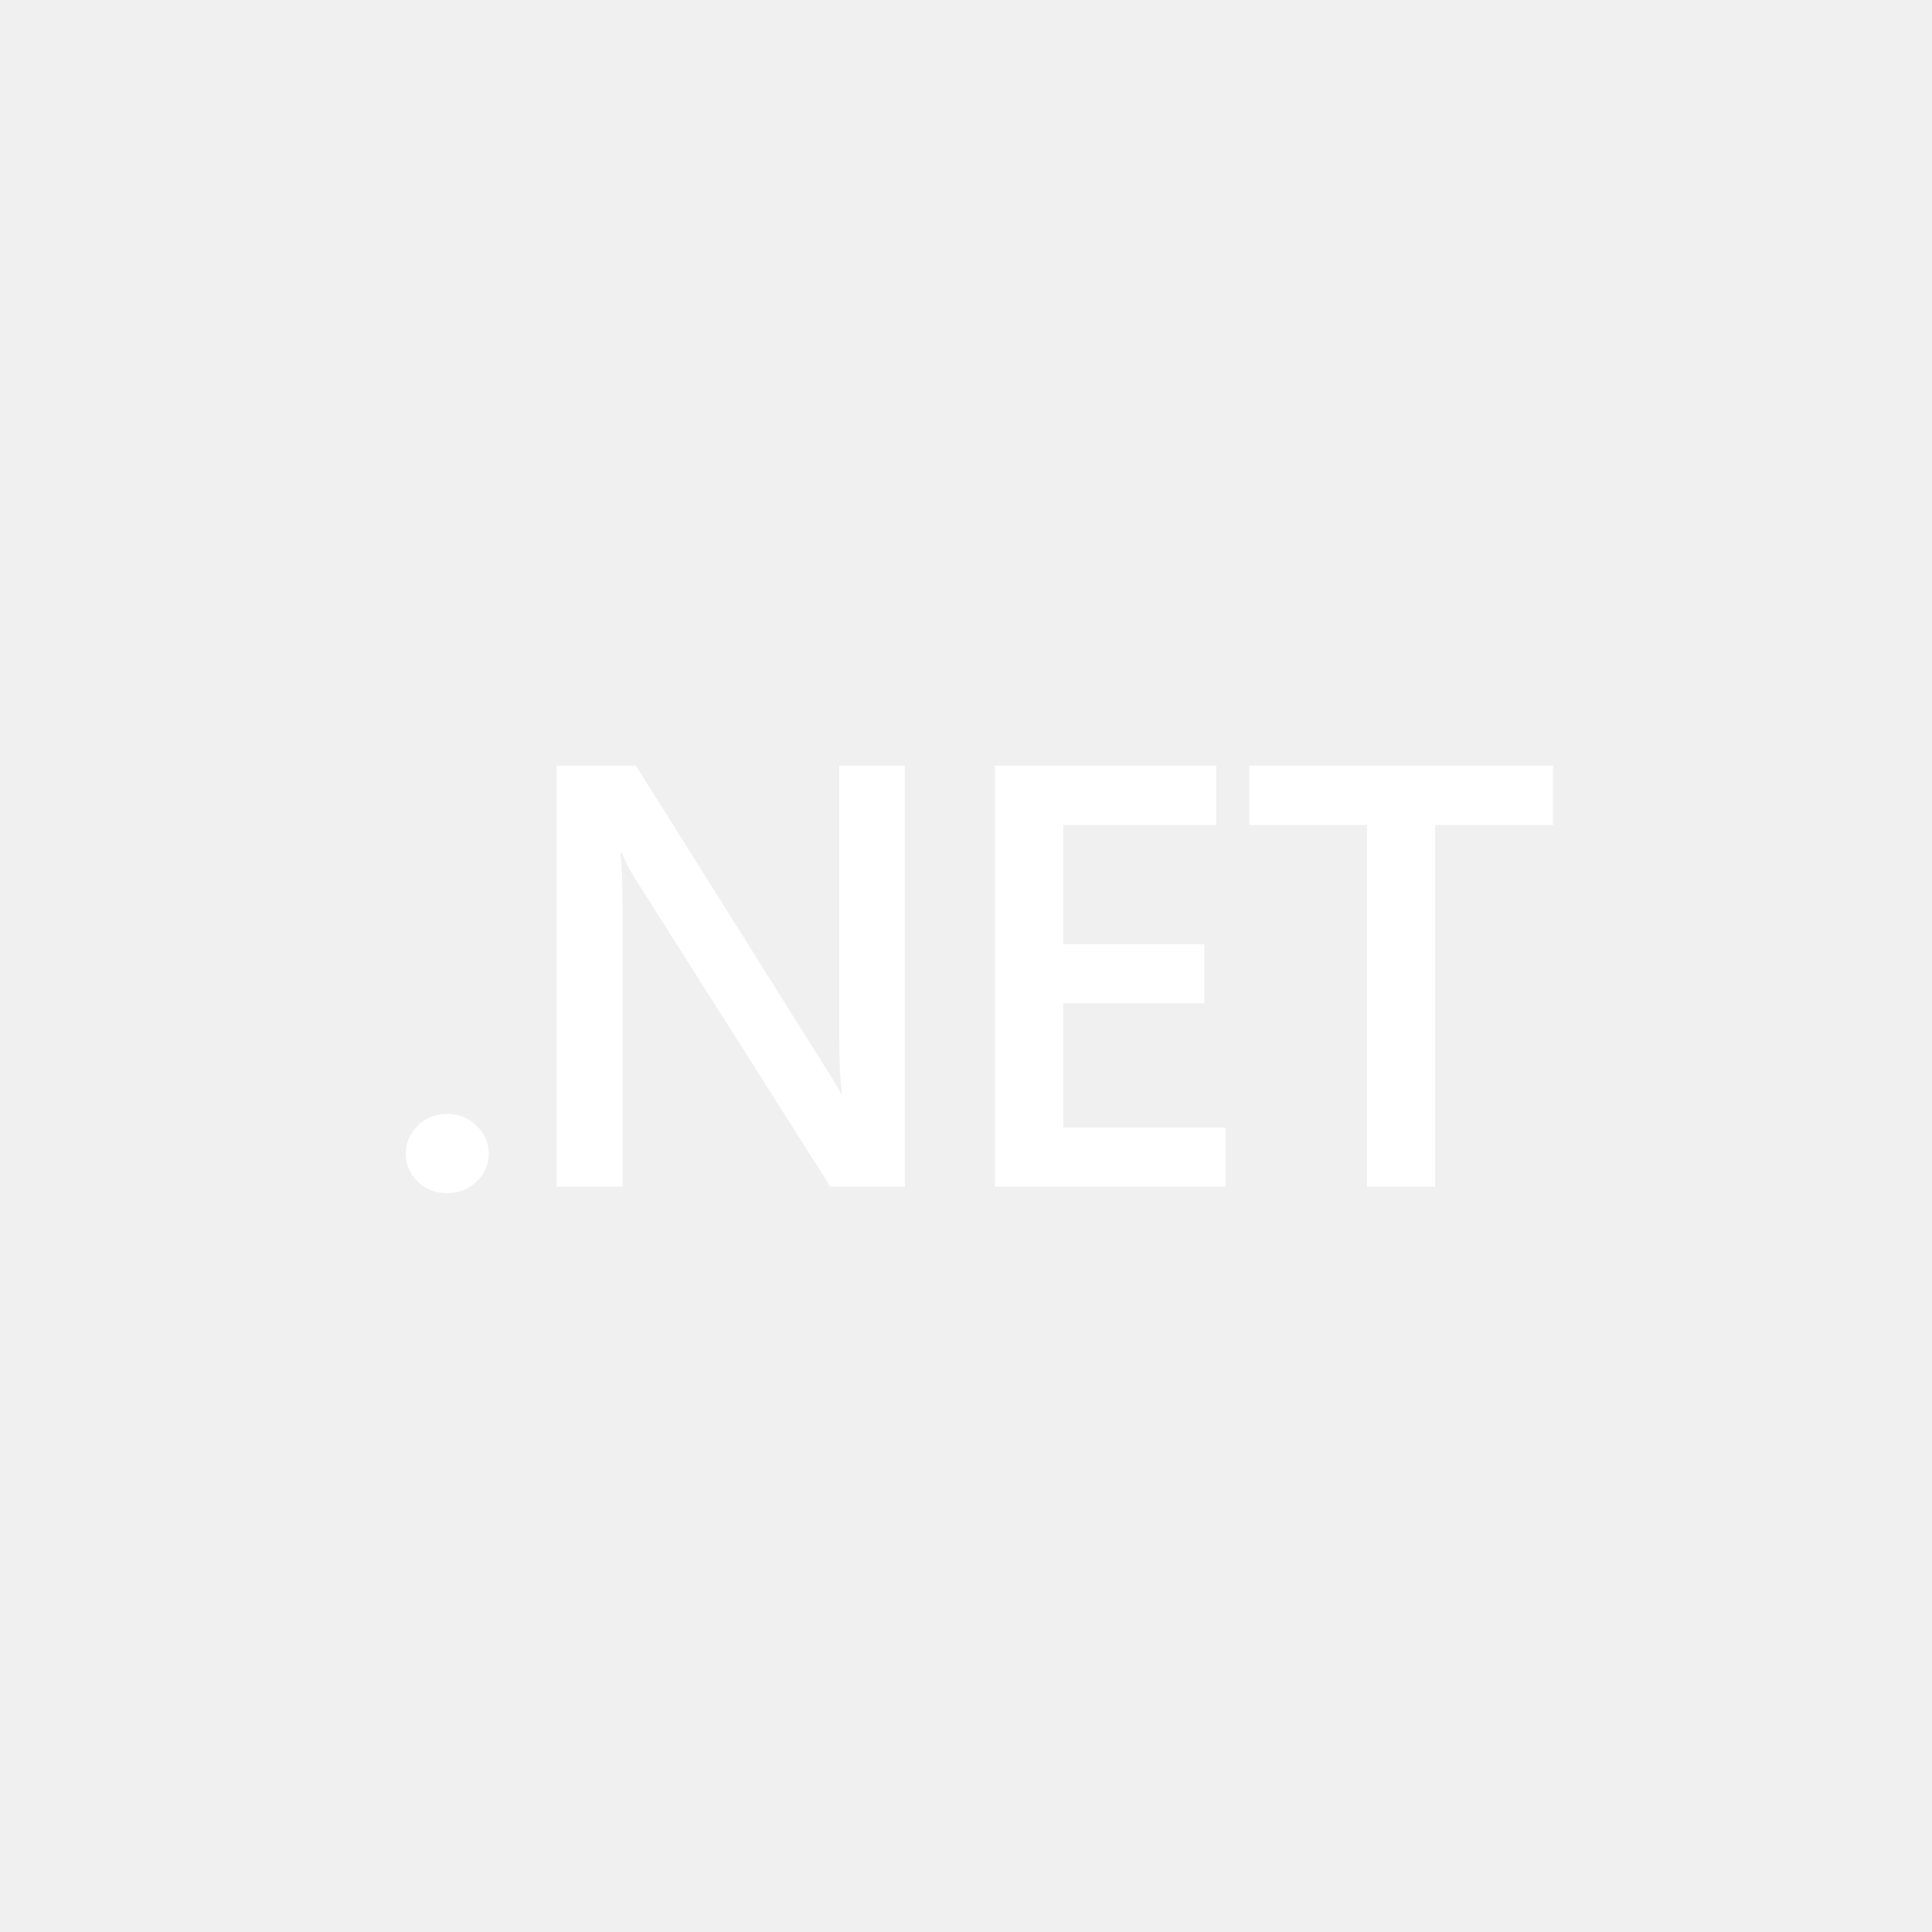
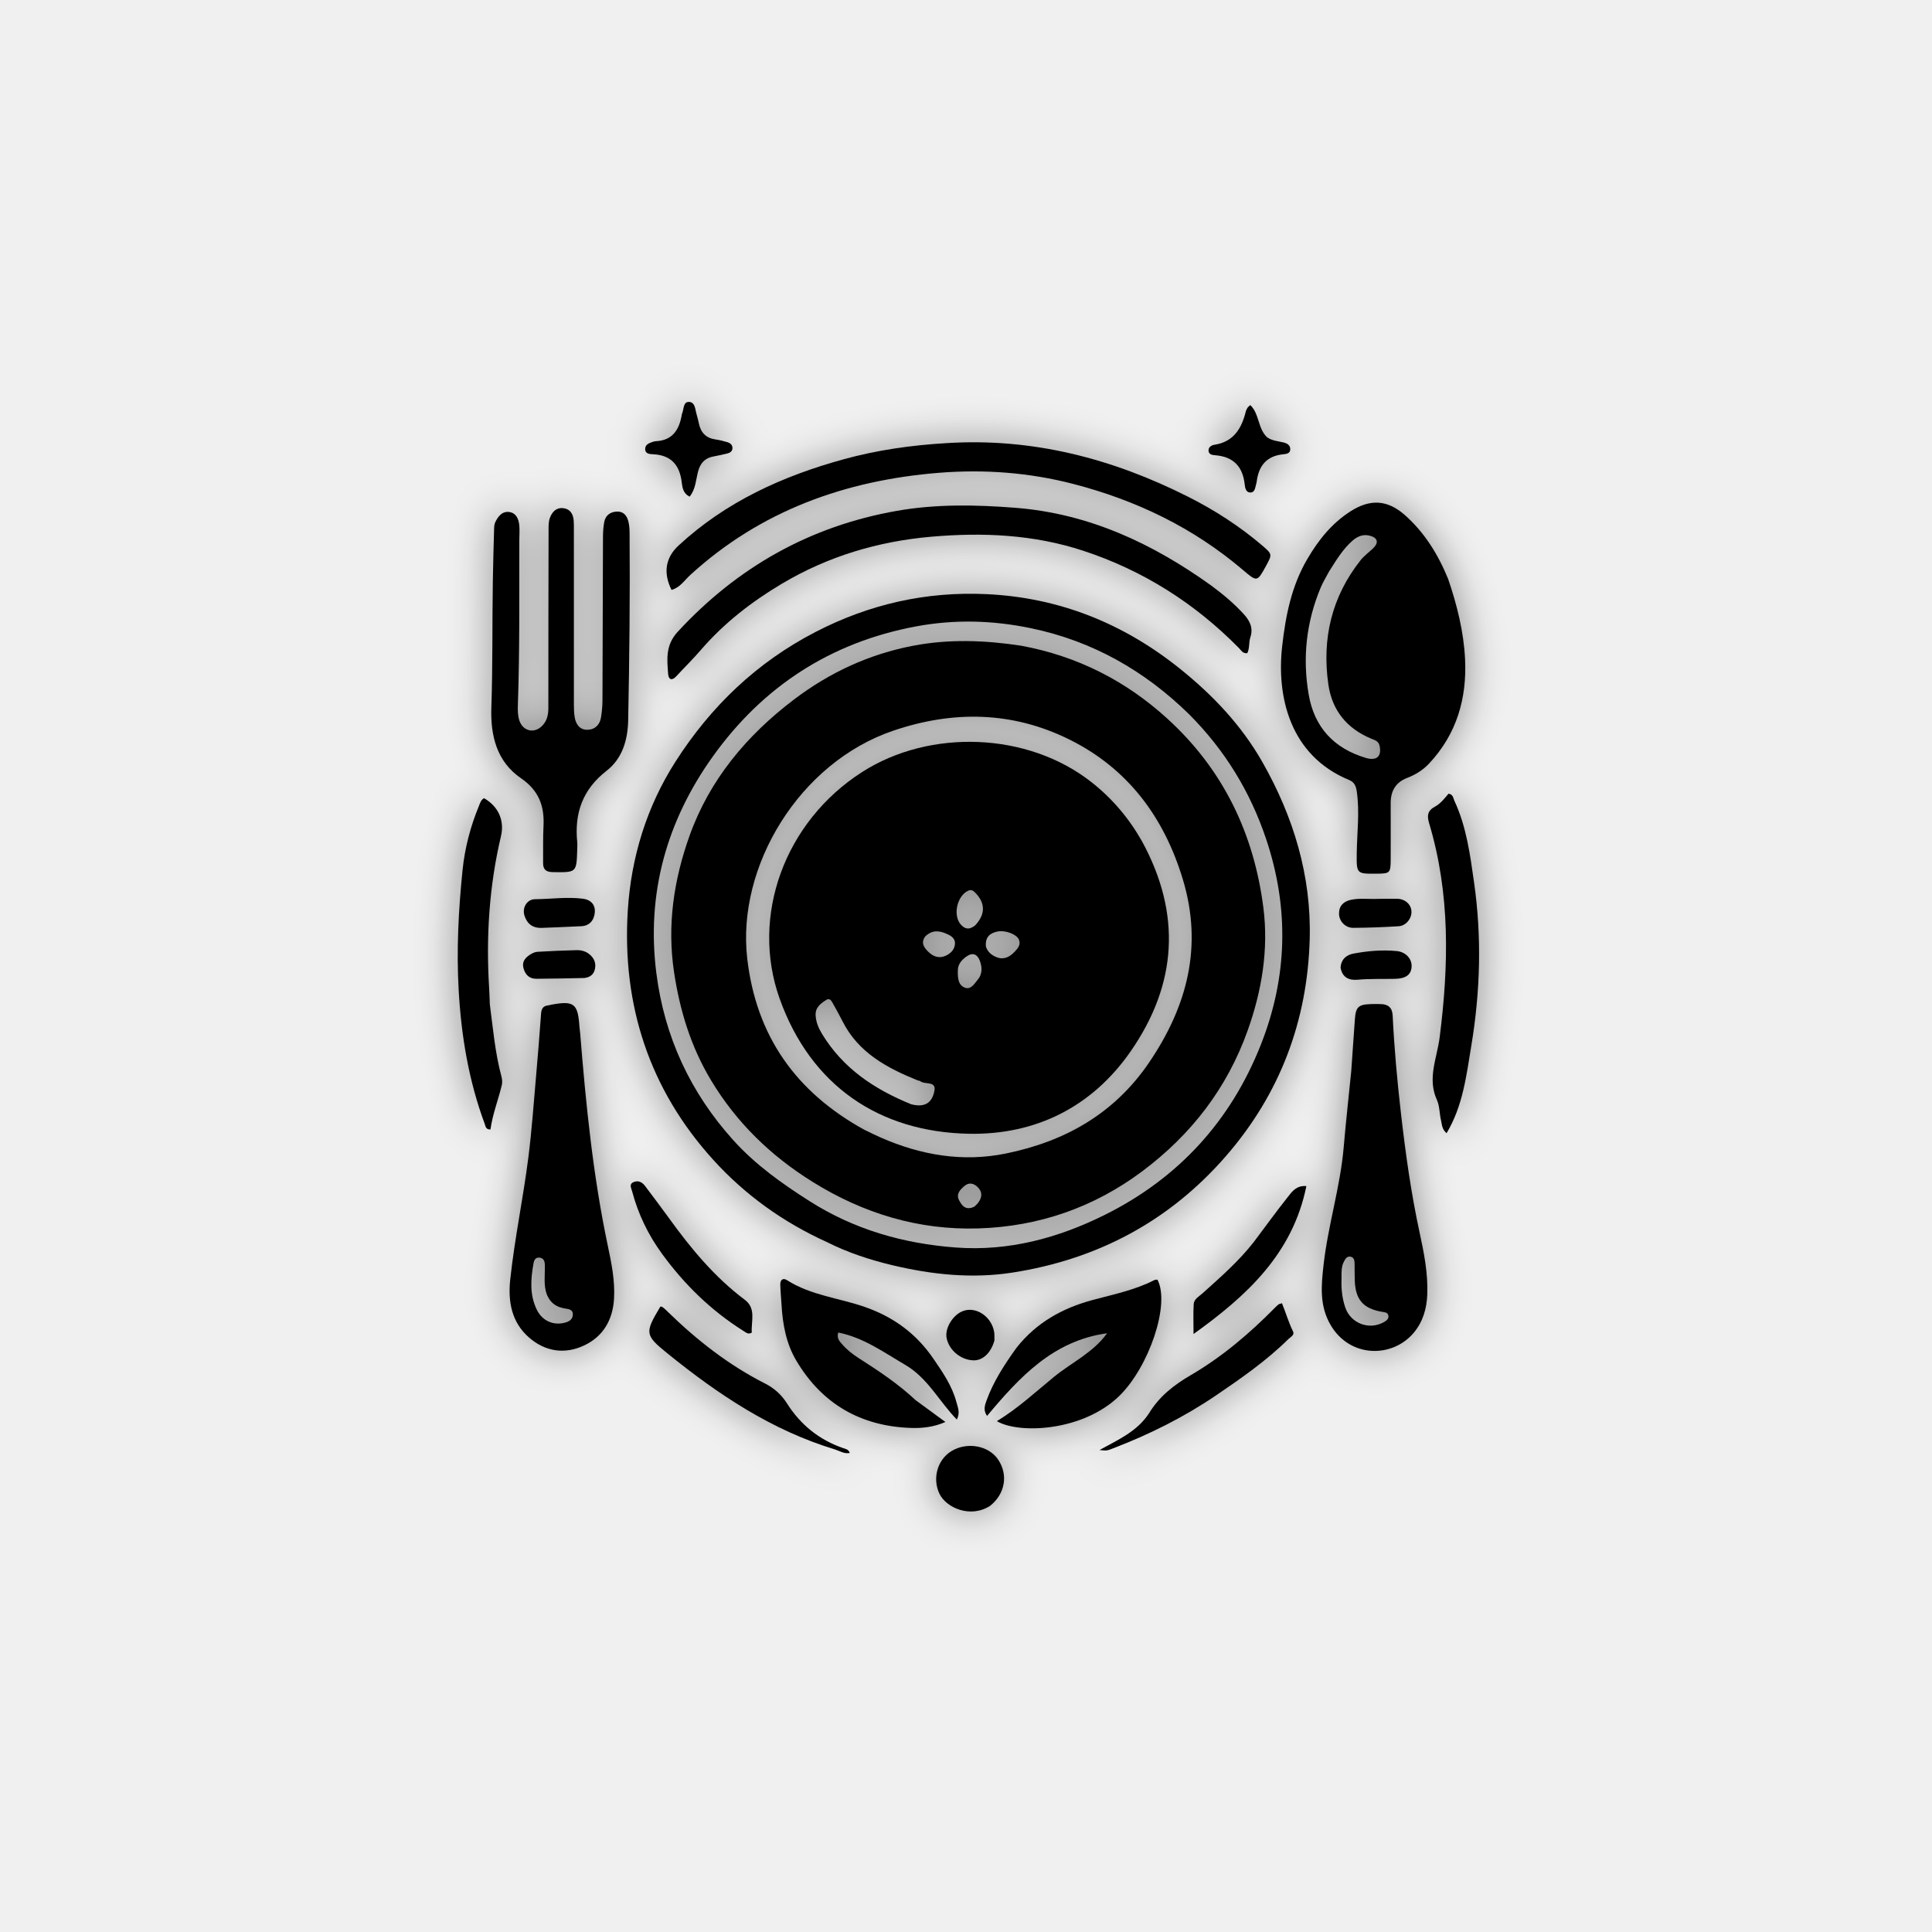
- <svg xmlns="http://www.w3.org/2000/svg" width="456" height="456" viewBox="0 0 456 456" version="1.1" xml:space="preserve" style="fill-rule:evenodd;clip-rule:evenodd;stroke-linejoin:round;stroke-miterlimit:2;">
-   <path d="m 105.5,281.609 c -2.703,0 -5.001,-0.9 -6.893,-2.702 -1.892,-1.848 -2.838,-4.042 -2.838,-6.582 0,-2.587 0.946,-4.804 2.838,-6.652 1.892,-1.848 4.19,-2.772 6.893,-2.772 2.748,0 5.068,0.924 6.96,2.772 1.937,1.848 2.906,4.064 2.906,6.652 0,2.54 -0.968,4.734 -2.906,6.582 -1.892,1.802 -4.212,2.702 -6.96,2.702 z" style="fill:#ffffff;fill-rule:nonzero;stroke-width:0.838" />
-   <path d="M 213.561,280.084 H 195.99 L 149.7,207.054 c -1.171,-1.848 -2.14,-3.765 -2.906,-5.751 h -0.406 c 0.361,2.125 0.541,6.675 0.541,13.65 v 65.132 h -15.543 v -99.36 h 18.719 l 44.737,71.298 c 1.892,2.957 3.109,4.989 3.649,6.098 h 0.27 c -0.45,-2.632 -0.676,-7.09 -0.676,-13.373 v -64.023 h 15.476 z" style="fill:#ffffff;fill-rule:nonzero;stroke-width:0.838" />
-   <path d="m 289.251,280.084 h -54.401 v -99.36 h 52.238 v 13.997 h -36.154 v 28.131 h 33.316 v 13.927 h -33.316 v 29.378 h 38.316 z" style="fill:#ffffff;fill-rule:nonzero;stroke-width:0.838" />
-   <path d="M 366.565,194.721 H 338.722 v 85.363 h -16.084 v -85.363 h -27.775 v -13.997 h 71.701 z" style="fill:#ffffff;fill-rule:nonzero;stroke-width:0.838" />
+ <svg xmlns="http://www.w3.org/2000/svg" width="169" height="169" xml:space="preserve" overflow="hidden">
+   <defs>
+     <filter id="fx0" x="-10%" y="-10%" width="120%" height="120%" filterUnits="userSpaceOnUse" primitiveUnits="userSpaceOnUse">
+       <feComponentTransfer color-interpolation-filters="sRGB">
+         <feFuncR type="discrete" tableValues="0 0" />
+         <feFuncG type="discrete" tableValues="0 0" />
+         <feFuncB type="discrete" tableValues="0 0" />
+         <feFuncA type="linear" slope="0.431" intercept="0" />
+       </feComponentTransfer>
+       <feGaussianBlur stdDeviation="1.778 1.778" />
+     </filter>
+     <clipPath id="clip1">
+       <rect x="312" y="180" width="169" height="169" />
+     </clipPath>
+     <clipPath id="clip2">
+       <rect x="312" y="180" width="169" height="169" />
+     </clipPath>
+     <clipPath id="clip3">
+       <rect x="35.592" y="30.797" width="100.358" height="108.372" />
+     </clipPath>
+   </defs>
+   <g clip-path="url(#clip1)" transform="translate(-312 -180)">
+     <g clip-path="url(#clip2)">
+       <g clip-path="url(#clip3)" filter="url(#fx0)" transform="translate(311 179)">
+         <g>
+           <g>
+             <g>
+               <g>
+                 <g>
+                   <path d="M73.326 109.646C69.499 107.911 66.178 105.521 63.409 102.474 57.795 96.295 55.396 88.905 55.916 80.633 56.209 75.996 57.565 71.57 60.082 67.633 63.17 62.801 67.192 58.936 72.36 56.27 77.069 53.84 82.023 52.728 87.279 52.972 93.632 53.265 99.249 55.515 104.209 59.492 107.091 61.803 109.596 64.448 111.421 67.653 114.146 72.441 115.718 77.603 115.565 83.148 115.367 90.31 112.965 96.69 108.242 102.123 103.282 107.83 96.987 111.166 89.551 112.319 86.031 112.865 82.531 112.499 79.069 111.675 77.097 111.205 75.189 110.583 73.326 109.646M105.003 63.468C101.111 59.663 96.568 57.077 91.203 55.957 87.833 55.254 84.48 55.165 81.096 55.8 73.646 57.198 67.725 61.063 63.357 67.168 59.319 72.811 57.526 79.159 58.415 86.133 59.123 91.69 61.382 96.557 65.129 100.721 67.059 102.866 69.377 104.517 71.806 106.063 75.726 108.558 80.02 109.781 84.594 110.124 89.233 110.473 93.59 109.293 97.685 107.247 104.088 104.047 108.653 99.06 111.287 92.395 113.626 86.478 113.784 80.459 111.76 74.414 110.375 70.278 108.168 66.637 105.003 63.468Z" fill="#000000" fill-rule="nonzero" fill-opacity="1" />
+                   <path d="M127.672 51.637C128.461 53.949 129.034 56.26 129.154 58.639 129.326 62.086 128.425 65.213 126.006 67.792 125.472 68.362 124.813 68.769 124.097 69.044 123.066 69.44 122.653 70.198 122.649 71.239 122.644 72.9 122.661 74.56 122.649 76.221 122.641 77.371 122.58 77.416 121.417 77.425 119.671 77.439 119.657 77.439 119.68 75.653 119.703 73.843 119.948 72.038 119.682 70.223 119.61 69.735 119.461 69.414 119.008 69.227 113.777 67.066 112.672 61.857 113.154 57.555 113.454 54.871 113.969 52.263 115.361 49.892 116.332 48.239 117.493 46.779 119.129 45.731 120.843 44.634 122.356 44.7 123.889 46.056 125.604 47.574 126.784 49.476 127.672 51.637M117.278 50.961C117.028 51.434 116.74 51.891 116.533 52.383 115.264 55.404 114.921 58.545 115.478 61.762 115.974 64.625 117.687 66.462 120.464 67.293 121.434 67.584 121.885 67.154 121.674 66.221 121.582 65.814 121.247 65.739 120.952 65.616 118.817 64.727 117.522 63.146 117.196 60.865 116.624 56.865 117.485 53.207 120.015 50.005 120.328 49.609 120.758 49.308 121.123 48.952 121.625 48.461 121.511 48.041 120.827 47.861 120.224 47.702 119.727 47.925 119.282 48.319 118.468 49.041 117.911 49.96 117.278 50.961Z" fill="#000000" fill-rule="nonzero" fill-opacity="1" />
+                   <path d="M51.491 75.365C51.428 77.337 51.428 77.32 49.34 77.288 48.742 77.278 48.5 77.042 48.507 76.472 48.52 75.399 48.488 74.324 48.543 73.253 48.634 71.493 48.121 70.134 46.57 69.072 44.451 67.622 43.899 65.345 43.981 62.917 44.105 59.239 44.052 55.56 44.11 51.882 44.134 50.35 44.178 48.818 44.221 47.286 44.226 47.085 44.238 46.865 44.321 46.688 44.558 46.181 44.917 45.716 45.523 45.785 46.143 45.855 46.373 46.393 46.425 46.959 46.464 47.39 46.427 47.827 46.426 48.262 46.413 53.065 46.467 57.868 46.3 62.669 46.284 63.129 46.286 63.589 46.434 64.035 46.734 64.936 47.692 65.188 48.378 64.538 48.837 64.105 48.967 63.563 48.967 62.941 48.963 57.779 48.977 52.618 48.986 47.456 48.987 47.073 48.964 46.686 49.097 46.318 49.298 45.761 49.663 45.376 50.292 45.455 50.889 45.53 51.138 45.974 51.184 46.536 51.207 46.815 51.199 47.098 51.199 47.379 51.199 52.464 51.197 57.549 51.201 62.634 51.201 63.016 51.211 63.403 51.278 63.777 51.388 64.386 51.735 64.855 52.394 64.837 53.054 64.819 53.474 64.396 53.576 63.735 53.651 63.257 53.698 62.77 53.7 62.287 53.721 57.509 53.727 52.73 53.746 47.952 53.748 47.52 53.775 47.082 53.856 46.659 53.965 46.088 54.367 45.785 54.938 45.751 55.523 45.716 55.831 46.085 55.962 46.597 56.043 46.913 56.069 47.251 56.072 47.58 56.116 53.048 56.058 58.515 55.95 63.982 55.916 65.714 55.45 67.343 54.061 68.422 51.964 70.051 51.232 72.133 51.494 74.678 51.515 74.88 51.494 75.087 51.491 75.365Z" fill="#000000" fill-rule="nonzero" fill-opacity="1" />
+                   <path d="M51.749 91.379C52.255 97.66 52.874 103.853 54.165 109.961 54.487 111.482 54.801 113.015 54.712 114.589 54.607 116.452 53.765 117.911 52.083 118.698 50.392 119.49 48.689 119.229 47.281 118.002 45.745 116.664 45.423 114.849 45.635 112.895 46.023 109.319 46.769 105.795 47.221 102.23 47.519 99.878 47.683 97.509 47.892 95.146 48.053 93.316 48.201 91.486 48.331 89.654 48.361 89.224 48.522 88.985 48.956 88.945 49.032 88.938 49.105 88.909 49.18 88.894 51.2 88.51 51.55 88.773 51.684 90.774 51.696 90.952 51.723 91.13 51.749 91.379M48.869 114.32C48.502 113.436 48.697 112.507 48.658 111.597 48.644 111.277 48.527 111.046 48.187 111.011 47.864 110.977 47.727 111.204 47.678 111.471 47.423 112.865 47.311 114.259 47.966 115.582 48.442 116.541 49.397 116.961 50.399 116.703 50.761 116.61 51.084 116.443 51.108 116.011 51.135 115.537 50.745 115.513 50.429 115.46 49.762 115.348 49.218 115.077 48.869 114.32Z" fill="#000000" fill-rule="nonzero" fill-opacity="1" />
+                   <path d="M119.199 94.698C119.307 93.151 119.414 91.675 119.515 90.199 119.591 89.088 119.805 88.872 120.907 88.831 121.187 88.82 121.468 88.826 121.749 88.83 122.413 88.839 122.788 89.121 122.822 89.838 122.958 92.692 123.22 95.536 123.545 98.376 123.946 101.874 124.428 105.354 125.175 108.801 125.562 110.588 125.925 112.404 125.848 114.256 125.797 115.476 125.473 116.621 124.663 117.584 122.8 119.802 119.093 119.805 117.395 116.905 116.407 115.217 116.572 113.461 116.779 111.631 117.174 108.156 118.247 104.803 118.543 101.314 118.729 99.13 118.977 96.95 119.199 94.698M118.35 112.88C118.314 113.728 118.404 114.56 118.676 115.367 119.148 116.765 120.767 117.38 122.052 116.652 122.284 116.521 122.507 116.362 122.443 116.064 122.384 115.791 122.122 115.79 121.891 115.75 120.246 115.469 119.566 114.688 119.507 113.008 119.49 112.524 119.499 112.039 119.493 111.555 119.49 111.291 119.463 111.005 119.164 110.932 118.82 110.849 118.672 111.14 118.545 111.388 118.327 111.811 118.349 112.277 118.35 112.88Z" fill="#000000" fill-rule="nonzero" fill-opacity="1" />
+                   <path d="M83.788 39.763C91.329 39.284 98.298 41.115 104.907 44.442 107.231 45.611 109.432 47.026 111.424 48.729 112.285 49.465 112.293 49.496 111.765 50.463 110.966 51.923 110.971 51.918 109.724 50.856 105.386 47.163 100.407 44.766 94.902 43.336 91.016 42.326 87.066 42.041 83.125 42.358 74.958 43.015 67.533 45.665 61.374 51.302 60.863 51.77 60.474 52.408 59.741 52.602 58.981 51.075 59.234 49.758 60.363 48.714 64.501 44.889 69.451 42.643 74.815 41.17 77.733 40.368 80.704 39.946 83.788 39.763Z" fill="#000000" fill-rule="nonzero" fill-opacity="1" />
+                   <path d="M106.962 52.228C108.013 53.007 108.969 53.808 109.815 54.741 110.353 55.334 110.636 55.957 110.372 56.756 110.224 57.205 110.327 57.712 110.104 58.136 109.711 58.181 109.574 57.893 109.388 57.703 105.525 53.767 100.983 50.895 95.75 49.174 91.44 47.757 86.993 47.556 82.497 47.945 77.818 48.349 73.427 49.66 69.389 52.063 66.744 53.637 64.325 55.51 62.301 57.86 61.618 58.653 60.868 59.388 60.158 60.157 59.783 60.563 59.485 60.467 59.446 59.967 59.344 58.659 59.21 57.425 60.286 56.261 65.515 50.601 71.868 47.021 79.449 45.687 82.885 45.083 86.366 45.147 89.837 45.42 96.224 45.924 101.789 48.514 106.962 52.228Z" fill="#000000" fill-rule="nonzero" fill-opacity="1" />
+                   <path d="M89.914 118.9C91.665 116.684 93.94 115.426 96.582 114.715 98.401 114.226 100.264 113.853 101.962 112.979 102.046 112.935 102.158 112.947 102.248 112.935 103.385 115.107 101.485 120.595 98.913 123.104 95.728 126.211 90.141 126.458 88.2 125.315 90.039 124.194 91.564 122.783 93.165 121.467 94.722 120.188 96.629 119.324 97.841 117.626 93.134 118.27 90.19 121.454 87.343 124.856 86.998 124.382 87.141 123.938 87.289 123.526 87.892 121.853 88.854 120.379 89.914 118.9Z" fill="#000000" fill-rule="nonzero" fill-opacity="1" />
+                   <path d="M81.096 123.48C81.959 124.114 82.779 124.714 83.699 125.387 82.678 125.835 81.669 125.943 80.681 125.908 76.294 125.757 72.909 123.81 70.661 120.028 69.773 118.536 69.46 116.841 69.363 115.113 69.33 114.528 69.266 113.944 69.254 113.358 69.245 112.956 69.487 112.752 69.847 112.983 71.941 114.325 74.421 114.54 76.699 115.343 79.175 116.216 81.146 117.662 82.633 119.83 83.46 121.036 84.286 122.226 84.665 123.66 84.785 124.112 85.009 124.57 84.697 125.175 83.143 123.578 82.153 121.543 80.207 120.405 78.329 119.307 76.556 118.008 74.326 117.562 74.171 118.071 74.443 118.329 74.666 118.588 75.087 119.074 75.591 119.466 76.131 119.812 77.853 120.913 79.556 122.04 81.096 123.48Z" fill="#000000" fill-rule="nonzero" fill-opacity="1" />
+                   <path d="M129.709 92.43C129.267 95.095 128.969 97.734 127.539 100.125 127.122 99.771 127.138 99.361 127.053 99.01 126.909 98.416 126.939 97.755 126.692 97.215 125.834 95.337 126.701 93.561 126.931 91.757 127.735 85.451 127.866 79.184 126.013 73.014 125.816 72.359 125.863 71.911 126.514 71.565 127.01 71.302 127.359 70.838 127.707 70.429 128.123 70.483 128.116 70.822 128.226 71.059 129.277 73.316 129.596 75.759 129.941 78.179 130.616 82.912 130.499 87.646 129.709 92.43Z" fill="#000000" fill-rule="nonzero" fill-opacity="1" />
+                   <path d="M43.845 88.828C44.127 90.996 44.31 93.108 44.863 95.162 44.928 95.402 44.952 95.683 44.895 95.92 44.581 97.224 44.083 98.476 43.903 99.802 43.481 99.804 43.48 99.529 43.408 99.333 42.002 95.543 41.345 91.619 41.121 87.588 40.925 84.082 41.107 80.6 41.461 77.12 41.658 75.181 42.15 73.307 42.892 71.504 42.995 71.254 43.069 70.964 43.343 70.822 44.611 71.551 45.143 72.79 44.821 74.15 43.783 78.53 43.511 82.972 43.788 87.456 43.815 87.889 43.825 88.323 43.845 88.828Z" fill="#000000" fill-rule="nonzero" fill-opacity="1" />
+                   <path d="M74.038 127.79C68.475 126.103 63.805 122.964 59.395 119.396 57.392 117.776 57.398 117.598 58.74 115.333 58.846 115.153 59.236 115.576 59.443 115.777 61.983 118.248 64.746 120.413 67.921 122.022 68.711 122.422 69.359 122.999 69.833 123.749 71.024 125.634 72.659 126.949 74.769 127.677 74.972 127.747 75.23 127.777 75.331 128.097 74.86 128.193 74.489 127.939 74.038 127.79Z" fill="#000000" fill-rule="nonzero" fill-opacity="1" />
+                   <path d="M101.495 124.648C102.408 123.137 103.709 122.137 105.161 121.29 107.892 119.696 110.279 117.667 112.492 115.423 112.6 115.314 112.708 115.204 112.827 115.11 112.882 115.066 112.966 115.059 113.139 115 113.474 115.815 113.714 116.671 114.105 117.463 114.264 117.783 113.893 117.945 113.706 118.129 111.788 120.022 109.586 121.555 107.369 123.061 104.549 124.975 101.515 126.489 98.332 127.706 97.821 127.902 97.824 127.91 97.175 127.84 98.821 126.935 100.456 126.221 101.495 124.648Z" fill="#000000" fill-rule="nonzero" fill-opacity="1" />
+                   <path d="M66.029 117.421C63.183 115.625 60.869 113.358 58.921 110.691 57.701 109.021 56.822 107.202 56.294 105.209 56.221 104.933 56.005 104.589 56.412 104.408 56.815 104.228 57.164 104.394 57.418 104.732 58.123 105.669 58.831 106.604 59.518 107.555 61.434 110.212 63.506 112.716 66.153 114.7 67.174 115.464 66.686 116.601 66.761 117.567 66.433 117.763 66.266 117.557 66.029 117.421Z" fill="#000000" fill-rule="nonzero" fill-opacity="1" />
+                   <path d="M110.691 109.621C111.704 108.271 112.663 106.949 113.676 105.67 114.034 105.217 114.414 104.681 115.275 104.752 114.075 110.673 110.062 114.349 105.404 117.691 105.404 116.765 105.368 115.915 105.419 115.07 105.446 114.637 105.87 114.419 106.173 114.147 107.747 112.732 109.349 111.344 110.691 109.621Z" fill="#000000" fill-rule="nonzero" fill-opacity="1" />
+                   <path d="M87.611 132.719C85.887 133.836 83.768 132.891 83.179 131.667 82.539 130.336 82.992 128.669 84.251 127.92 85.615 127.109 87.483 127.453 88.304 128.665 89.204 129.993 88.936 131.663 87.611 132.719Z" fill="#000000" fill-rule="nonzero" fill-opacity="1" />
+                   <path d="M60.649 37.22C60.842 36.797 60.736 36.131 61.283 36.158 61.817 36.186 61.807 36.823 61.935 37.248 62.016 37.515 62.078 37.789 62.138 38.063 62.307 38.847 62.759 39.321 63.574 39.438 63.926 39.488 64.275 39.573 64.616 39.675 64.87 39.751 65.085 39.915 65.07 40.218 65.057 40.486 64.85 40.612 64.616 40.669 64.221 40.765 63.823 40.856 63.423 40.926 62.687 41.056 62.274 41.482 62.074 42.203 61.868 42.945 61.869 43.769 61.324 44.446 60.771 44.171 60.69 43.665 60.637 43.214 60.463 41.715 59.744 40.824 58.16 40.737 57.895 40.722 57.469 40.731 57.438 40.325 57.404 39.883 57.79 39.754 58.136 39.639 58.208 39.615 58.285 39.599 58.361 39.595 59.837 39.527 60.428 38.593 60.649 37.22Z" fill="#000000" fill-rule="nonzero" fill-opacity="1" />
+                   <path d="M111.836 39.249C112.298 39.571 112.795 39.585 113.263 39.7 113.575 39.776 113.865 39.925 113.866 40.294 113.866 40.682 113.501 40.712 113.251 40.737 111.787 40.883 111.098 41.752 110.928 43.137 110.918 43.213 110.898 43.288 110.877 43.361 110.789 43.672 110.773 44.1 110.345 44.082 109.977 44.066 109.909 43.652 109.879 43.373 109.713 41.828 108.908 40.96 107.336 40.826 107.096 40.805 106.767 40.785 106.721 40.474 106.67 40.136 106.955 39.948 107.233 39.906 108.911 39.648 109.607 38.488 109.972 37.002 110.001 36.881 110.069 36.766 110.134 36.658 110.171 36.596 110.24 36.554 110.368 36.435 111.175 37.205 111.012 38.469 111.836 39.249Z" fill="#000000" fill-rule="nonzero" fill-opacity="1" />
+                   <path d="M87.987 118.257C87.676 119.36 86.958 120.017 86.152 119.995 85.04 119.966 83.999 119.095 83.802 118.029 83.651 117.212 84.291 116.106 85.137 115.723 86.283 115.204 87.719 116.105 87.961 117.505 87.999 117.729 87.983 117.963 87.987 118.257Z" fill="#000000" fill-rule="nonzero" fill-opacity="1" />
+                   <path d="M121.53 79.629C122.142 79.624 122.678 79.605 123.214 79.618 123.909 79.635 124.425 80.098 124.465 80.706 124.506 81.329 123.999 81.982 123.347 82.022 122.023 82.103 120.695 82.154 119.369 82.163 118.691 82.167 118.142 81.593 118.13 80.941 118.117 80.251 118.513 79.855 119.163 79.713 119.919 79.548 120.69 79.662 121.53 79.629Z" fill="#000000" fill-rule="nonzero" fill-opacity="1" />
+                   <path d="M48.441 82.165C47.593 82.209 47.116 81.81 46.883 81.109 46.653 80.419 47.086 79.663 47.8 79.657 49.197 79.647 50.593 79.438 51.99 79.614 52.686 79.702 53.073 80.143 53.033 80.772 52.985 81.511 52.549 81.985 51.864 82.018 50.747 82.073 49.629 82.117 48.441 82.165Z" fill="#000000" fill-rule="nonzero" fill-opacity="1" />
+                   <path d="M52.12 86.55C50.681 86.581 49.307 86.604 47.934 86.618 47.305 86.625 46.953 86.273 46.792 85.694 46.633 85.12 46.955 84.77 47.381 84.495 47.568 84.374 47.798 84.271 48.015 84.258 49.157 84.19 50.3 84.142 51.443 84.114 51.854 84.104 52.254 84.215 52.58 84.491 52.956 84.81 53.141 85.212 53.051 85.71 52.964 86.191 52.679 86.476 52.12 86.55Z" fill="#000000" fill-rule="nonzero" fill-opacity="1" />
+                   <path d="M118.266 85.643C118.314 84.873 118.818 84.522 119.399 84.414 120.647 84.18 121.92 84.072 123.19 84.195 123.976 84.272 124.508 84.878 124.48 85.538 124.451 86.256 123.98 86.604 123.022 86.623 121.93 86.644 120.838 86.604 119.744 86.701 119.043 86.763 118.419 86.54 118.266 85.643Z" fill="#000000" fill-rule="nonzero" fill-opacity="1" />
+                   <path d="M90.326 57.483C95.239 58.395 99.462 60.541 103.103 63.854 108.009 68.316 110.699 73.949 111.517 80.436 111.975 84.065 111.377 87.667 110.141 91.135 108.337 96.196 105.196 100.258 100.914 103.459 96.674 106.629 91.864 108.286 86.604 108.454 81.363 108.621 76.526 107.152 72.071 104.376 68.405 102.092 65.402 99.179 63.175 95.46 61.427 92.541 60.467 89.385 59.962 86.037 59.345 81.936 59.94 77.974 61.305 74.142 63.061 69.214 66.3 65.343 70.439 62.2 73.56 59.83 77.029 58.22 80.886 57.484 84.008 56.888 87.135 56.998 90.326 57.483M76.61 99.829C77.095 100.059 77.574 100.302 78.065 100.517 81.567 102.048 85.21 102.673 88.981 101.905 94.146 100.853 98.463 98.43 101.507 93.956 104.859 89.028 106.235 83.775 104.469 77.924 102.827 72.485 99.66 68.218 94.524 65.678 89.548 63.217 84.365 63.137 79.126 64.919 70.901 67.717 65.437 76.8 66.362 84.838 67.14 91.591 70.593 96.518 76.61 99.829M86.242 106.542C86.349 106.434 86.47 106.337 86.56 106.216 86.905 105.754 86.969 105.285 86.525 104.846 86.173 104.497 85.766 104.407 85.365 104.742 84.986 105.059 84.614 105.449 84.891 105.982 85.138 106.456 85.473 106.927 86.242 106.542Z" fill="#000000" fill-rule="nonzero" fill-opacity="1" />
+                   <path d="M100.885 74.574C104.37 80.94 103.967 87.102 99.911 92.953 96.524 97.839 91.588 100.284 85.759 100.174 77.936 100.027 71.932 95.994 69.203 88.368 66.623 81.157 69.617 72.88 76.424 68.526 82.338 64.743 90.906 65.021 96.497 69.436 98.281 70.846 99.735 72.545 100.885 74.574M80.699 97.592C81.805 97.882 82.521 97.556 82.738 96.419 82.91 95.52 81.89 95.904 81.496 95.572 81.443 95.528 81.349 95.536 81.278 95.507 78.585 94.418 76.084 93.086 74.698 90.332 74.423 89.785 74.124 89.249 73.824 88.716 73.711 88.513 73.558 88.287 73.284 88.462 72.784 88.781 72.305 89.121 72.347 89.832 72.384 90.44 72.618 90.966 72.927 91.472 74.736 94.435 77.444 96.268 80.699 97.592M86.304 81.943C87.194 80.992 87.209 80.028 86.345 79.126 86.164 78.937 85.995 78.773 85.686 78.916 84.727 79.358 84.34 81.034 85.024 81.846 85.37 82.256 85.76 82.383 86.304 81.943M87.244 83.801C87.39 84.278 87.746 84.558 88.181 84.732 88.816 84.986 89.325 84.704 89.748 84.261 90.023 83.972 90.318 83.647 90.127 83.186 89.934 82.722 88.935 82.338 88.234 82.489 87.612 82.624 87.161 82.951 87.244 83.801M81.931 82.917C81.537 83.462 81.807 83.87 82.203 84.256 82.645 84.687 83.154 84.867 83.737 84.597 84.174 84.395 84.51 84.046 84.534 83.55 84.559 83.03 84.121 82.815 83.719 82.649 83.126 82.404 82.53 82.337 81.931 82.917M86.652 86.533C86.931 86.052 86.896 85.553 86.714 85.058 86.486 84.436 86.058 84.293 85.526 84.681 85.129 84.97 84.798 85.33 84.786 85.869 84.773 86.468 84.78 87.155 85.395 87.394 85.958 87.613 86.259 87.007 86.652 86.533Z" fill="#000000" fill-rule="nonzero" fill-opacity="1" />
+                 </g>
+               </g>
+             </g>
+           </g>
+         </g>
+       </g>
+       <g>
+         <g>
+           <g>
+             <path d="M384.326 288.646C380.499 286.911 377.178 284.521 374.409 281.474 368.795 275.295 366.396 267.905 366.917 259.633 367.209 254.996 368.565 250.57 371.082 246.633 374.17 241.801 378.192 237.936 383.36 235.269 388.069 232.84 393.023 231.729 398.279 231.972 404.632 232.265 410.249 234.515 415.209 238.492 418.091 240.803 420.596 243.448 422.421 246.653 425.146 251.441 426.718 256.603 426.565 262.148 426.367 269.31 423.965 275.69 419.242 281.123 414.282 286.83 407.987 290.166 400.551 291.319 397.031 291.865 393.53 291.499 390.069 290.675 388.097 290.205 386.189 289.583 384.326 288.646M416.003 242.468C412.111 238.664 407.568 236.077 402.203 234.957 398.833 234.254 395.48 234.165 392.096 234.8 384.646 236.198 378.725 240.064 374.357 246.167 370.319 251.811 368.526 258.159 369.415 265.133 370.124 270.69 372.382 275.557 376.129 279.721 378.059 281.866 380.377 283.517 382.807 285.063 386.726 287.558 391.02 288.781 395.594 289.124 400.233 289.473 404.59 288.293 408.685 286.247 415.088 283.047 419.653 278.06 422.287 271.395 424.626 265.478 424.784 259.459 422.76 253.414 421.375 249.279 419.168 245.637 416.003 242.468Z" fill="#000000" fill-rule="nonzero" fill-opacity="1" />
+             <path d="M438.672 230.637C439.461 232.949 440.034 235.26 440.154 237.639 440.326 241.086 439.425 244.213 437.006 246.792 436.472 247.362 435.813 247.769 435.097 248.044 434.066 248.44 433.653 249.198 433.649 250.239 433.644 251.9 433.661 253.56 433.649 255.221 433.641 256.371 433.58 256.416 432.417 256.425 430.671 256.439 430.657 256.439 430.68 254.653 430.703 252.843 430.948 251.038 430.682 249.223 430.61 248.735 430.461 248.414 430.008 248.227 424.777 246.066 423.672 240.857 424.154 236.555 424.454 233.871 424.969 231.263 426.361 228.892 427.332 227.239 428.493 225.779 430.129 224.731 431.843 223.634 433.356 223.7 434.889 225.056 436.604 226.574 437.784 228.476 438.672 230.637M428.278 229.961C428.028 230.434 427.74 230.891 427.533 231.383 426.264 234.404 425.921 237.545 426.478 240.762 426.974 243.625 428.687 245.462 431.464 246.294 432.434 246.584 432.885 246.154 432.674 245.221 432.582 244.814 432.247 244.739 431.952 244.616 429.817 243.727 428.522 242.146 428.196 239.865 427.624 235.865 428.485 232.207 431.015 229.005 431.328 228.609 431.758 228.308 432.123 227.952 432.625 227.461 432.511 227.041 431.827 226.861 431.224 226.702 430.727 226.925 430.282 227.319 429.468 228.041 428.911 228.96 428.278 229.961Z" fill="#000000" fill-rule="nonzero" fill-opacity="1" />
+             <path d="M362.491 254.365C362.428 256.337 362.427 256.32 360.34 256.288 359.742 256.278 359.5 256.042 359.507 255.472 359.52 254.399 359.488 253.324 359.543 252.253 359.634 250.493 359.121 249.134 357.57 248.072 355.451 246.622 354.899 244.345 354.981 241.917 355.105 238.239 355.052 234.56 355.11 230.882 355.134 229.35 355.178 227.818 355.221 226.286 355.226 226.085 355.238 225.865 355.32 225.688 355.558 225.181 355.917 224.716 356.523 224.785 357.143 224.855 357.373 225.393 357.425 225.959 357.464 226.39 357.427 226.827 357.426 227.262 357.413 232.064 357.467 236.868 357.3 241.67 357.284 242.129 357.286 242.589 357.434 243.035 357.734 243.935 358.692 244.188 359.378 243.538 359.837 243.104 359.967 242.563 359.967 241.941 359.963 236.78 359.977 231.618 359.986 226.456 359.987 226.073 359.964 225.686 360.097 225.317 360.298 224.761 360.663 224.376 361.292 224.455 361.889 224.53 362.138 224.974 362.184 225.536 362.207 225.815 362.199 226.098 362.199 226.379 362.199 231.464 362.197 236.549 362.201 241.634 362.201 242.016 362.211 242.403 362.278 242.777 362.388 243.386 362.735 243.855 363.394 243.837 364.054 243.819 364.474 243.396 364.576 242.735 364.65 242.257 364.698 241.77 364.7 241.287 364.721 236.509 364.727 231.73 364.746 226.952 364.748 226.52 364.775 226.082 364.856 225.659 364.965 225.088 365.367 224.785 365.938 224.751 366.523 224.716 366.831 225.085 366.962 225.597 367.043 225.913 367.07 226.251 367.072 226.58 367.116 232.048 367.058 237.515 366.95 242.982 366.916 244.714 366.45 246.343 365.061 247.422 362.964 249.051 362.232 251.133 362.494 253.678 362.515 253.88 362.494 254.087 362.491 254.365Z" fill="#000000" fill-rule="nonzero" fill-opacity="1" />
+             <path d="M362.749 270.379C363.255 276.66 363.874 282.853 365.165 288.961 365.487 290.482 365.801 292.015 365.712 293.589 365.607 295.452 364.765 296.911 363.083 297.698 361.392 298.49 359.689 298.229 358.281 297.002 356.745 295.664 356.423 293.849 356.635 291.895 357.023 288.319 357.769 284.795 358.221 281.23 358.519 278.878 358.683 276.509 358.892 274.146 359.053 272.316 359.201 270.486 359.331 268.654 359.361 268.224 359.522 267.985 359.956 267.945 360.032 267.938 360.105 267.908 360.18 267.894 362.199 267.51 362.55 267.773 362.684 269.774 362.696 269.952 362.723 270.13 362.749 270.379M359.869 293.32C359.502 292.436 359.697 291.507 359.658 290.597 359.644 290.277 359.527 290.046 359.187 290.01 358.864 289.977 358.727 290.204 358.678 290.471 358.423 291.865 358.311 293.259 358.966 294.582 359.442 295.541 360.397 295.961 361.399 295.703 361.761 295.61 362.084 295.443 362.108 295.011 362.135 294.537 361.746 294.513 361.429 294.46 360.762 294.348 360.218 294.077 359.869 293.32Z" fill="#000000" fill-rule="nonzero" fill-opacity="1" />
+             <path d="M430.199 273.698C430.307 272.151 430.414 270.675 430.515 269.199 430.591 268.088 430.805 267.872 431.907 267.831 432.187 267.82 432.468 267.826 432.749 267.83 433.413 267.839 433.788 268.121 433.822 268.838 433.958 271.692 434.22 274.536 434.545 277.376 434.946 280.874 435.428 284.354 436.175 287.801 436.562 289.588 436.925 291.405 436.848 293.256 436.797 294.476 436.473 295.621 435.663 296.584 433.8 298.802 430.093 298.805 428.395 295.905 427.407 294.217 427.572 292.461 427.779 290.631 428.174 287.156 429.247 283.803 429.543 280.314 429.729 278.13 429.977 275.95 430.199 273.698M429.35 291.88C429.314 292.728 429.404 293.56 429.676 294.367 430.148 295.765 431.767 296.38 433.052 295.652 433.284 295.521 433.507 295.362 433.443 295.064 433.384 294.791 433.122 294.79 432.891 294.75 431.246 294.469 430.566 293.688 430.507 292.008 430.49 291.524 430.499 291.039 430.493 290.555 430.49 290.291 430.463 290.005 430.164 289.932 429.82 289.849 429.672 290.14 429.545 290.388 429.327 290.811 429.349 291.277 429.35 291.88Z" fill="#000000" fill-rule="nonzero" fill-opacity="1" />
+             <path d="M394.788 218.763C402.329 218.284 409.298 220.115 415.907 223.442 418.231 224.611 420.432 226.026 422.424 227.729 423.285 228.465 423.293 228.496 422.765 229.463 421.966 230.923 421.971 230.918 420.724 229.856 416.386 226.163 411.407 223.766 405.902 222.336 402.016 221.326 398.066 221.041 394.125 221.358 385.958 222.015 378.533 224.665 372.374 230.302 371.863 230.77 371.474 231.408 370.741 231.602 369.981 230.075 370.234 228.758 371.363 227.714 375.501 223.889 380.451 221.643 385.815 220.17 388.733 219.368 391.704 218.945 394.788 218.763Z" fill="#000000" fill-rule="nonzero" fill-opacity="1" />
+             <path d="M417.962 231.228C419.013 232.007 419.969 232.808 420.815 233.741 421.353 234.334 421.636 234.957 421.372 235.756 421.224 236.205 421.327 236.712 421.104 237.136 420.711 237.18 420.574 236.893 420.388 236.703 416.525 232.767 411.983 229.895 406.75 228.174 402.44 226.757 397.993 226.556 393.497 226.945 388.818 227.349 384.426 228.66 380.389 231.063 377.744 232.637 375.325 234.51 373.301 236.86 372.618 237.653 371.868 238.388 371.158 239.157 370.783 239.563 370.485 239.467 370.446 238.967 370.344 237.659 370.21 236.425 371.286 235.261 376.515 229.601 382.868 226.021 390.449 224.687 393.885 224.082 397.366 224.147 400.837 224.421 407.224 224.924 412.789 227.514 417.962 231.228Z" fill="#000000" fill-rule="nonzero" fill-opacity="1" />
+             <path d="M400.914 297.9C402.665 295.684 404.94 294.426 407.582 293.715 409.401 293.226 411.264 292.853 412.962 291.979 413.046 291.935 413.158 291.947 413.248 291.935 414.385 294.107 412.485 299.595 409.913 302.104 406.728 305.211 401.141 305.458 399.2 304.315 401.039 303.194 402.564 301.783 404.165 300.467 405.722 299.188 407.629 298.324 408.841 296.626 404.134 297.27 401.19 300.454 398.343 303.856 397.998 303.382 398.141 302.938 398.289 302.526 398.892 300.853 399.854 299.379 400.914 297.9Z" fill="#000000" fill-rule="nonzero" fill-opacity="1" />
+             <path d="M392.096 302.48C392.959 303.114 393.779 303.714 394.699 304.387 393.678 304.835 392.669 304.943 391.681 304.908 387.294 304.757 383.909 302.81 381.661 299.028 380.773 297.536 380.46 295.841 380.363 294.113 380.33 293.528 380.266 292.944 380.254 292.358 380.245 291.956 380.487 291.752 380.847 291.983 382.941 293.325 385.421 293.54 387.699 294.343 390.175 295.216 392.146 296.662 393.633 298.83 394.46 300.036 395.286 301.226 395.665 302.66 395.785 303.112 396.009 303.57 395.697 304.175 394.143 302.578 393.153 300.543 391.207 299.405 389.329 298.307 387.556 297.008 385.326 296.562 385.171 297.071 385.443 297.329 385.666 297.588 386.087 298.074 386.591 298.466 387.131 298.812 388.853 299.913 390.556 301.04 392.096 302.48Z" fill="#000000" fill-rule="nonzero" fill-opacity="1" />
+             <path d="M440.709 271.43C440.267 274.095 439.969 276.734 438.539 279.125 438.122 278.771 438.138 278.36 438.053 278.01 437.909 277.416 437.939 276.755 437.692 276.215 436.834 274.337 437.701 272.561 437.931 270.757 438.735 264.451 438.866 258.184 437.013 252.015 436.816 251.359 436.863 250.911 437.514 250.565 438.01 250.302 438.359 249.838 438.707 249.429 439.123 249.483 439.116 249.822 439.226 250.059 440.277 252.316 440.596 254.759 440.941 257.179 441.616 261.912 441.499 266.646 440.709 271.43Z" fill="#000000" fill-rule="nonzero" fill-opacity="1" />
+             <path d="M354.845 267.828C355.127 269.996 355.31 272.108 355.863 274.162 355.927 274.402 355.952 274.683 355.895 274.92 355.581 276.224 355.083 277.476 354.903 278.802 354.481 278.804 354.48 278.529 354.408 278.333 353.002 274.543 352.345 270.619 352.121 266.588 351.925 263.081 352.107 259.6 352.461 256.12 352.658 254.181 353.15 252.307 353.892 250.504 353.995 250.254 354.069 249.964 354.343 249.822 355.611 250.551 356.143 251.79 355.821 253.15 354.783 257.53 354.511 261.972 354.788 266.455 354.815 266.889 354.825 267.323 354.845 267.828Z" fill="#000000" fill-rule="nonzero" fill-opacity="1" />
+             <path d="M385.039 306.79C379.475 305.103 374.805 301.964 370.395 298.396 368.392 296.776 368.398 296.598 369.74 294.333 369.846 294.153 370.237 294.576 370.443 294.777 372.983 297.248 375.746 299.413 378.921 301.022 379.711 301.422 380.359 301.999 380.833 302.749 382.024 304.634 383.659 305.949 385.769 306.677 385.972 306.747 386.23 306.777 386.331 307.097 385.86 307.193 385.489 306.939 385.039 306.79Z" fill="#000000" fill-rule="nonzero" fill-opacity="1" />
+             <path d="M412.495 303.648C413.408 302.137 414.709 301.137 416.161 300.29 418.892 298.696 421.279 296.667 423.492 294.423 423.6 294.314 423.708 294.204 423.827 294.11 423.882 294.066 423.966 294.059 424.139 294 424.474 294.815 424.714 295.671 425.105 296.463 425.264 296.783 424.893 296.945 424.706 297.129 422.788 299.022 420.586 300.555 418.369 302.061 415.549 303.975 412.515 305.489 409.332 306.706 408.821 306.902 408.824 306.91 408.175 306.84 409.821 305.935 411.456 305.221 412.495 303.648Z" fill="#000000" fill-rule="nonzero" fill-opacity="1" />
+             <path d="M377.029 296.421C374.183 294.625 371.869 292.358 369.921 289.691 368.701 288.021 367.822 286.202 367.294 284.209 367.221 283.933 367.005 283.589 367.412 283.408 367.815 283.228 368.164 283.394 368.418 283.732 369.123 284.669 369.831 285.604 370.518 286.555 372.434 289.212 374.506 291.716 377.153 293.7 378.173 294.464 377.686 295.601 377.762 296.567 377.433 296.763 377.266 296.557 377.029 296.421Z" fill="#000000" fill-rule="nonzero" fill-opacity="1" />
+             <path d="M421.691 288.621C422.704 287.271 423.663 285.949 424.676 284.67 425.034 284.217 425.414 283.681 426.275 283.752 425.075 289.673 421.062 293.349 416.404 296.691 416.404 295.765 416.368 294.915 416.419 294.07 416.446 293.637 416.87 293.419 417.173 293.147 418.747 291.732 420.349 290.344 421.691 288.621Z" fill="#000000" fill-rule="nonzero" fill-opacity="1" />
+             <path d="M398.611 311.719C396.887 312.836 394.768 311.891 394.179 310.667 393.539 309.336 393.992 307.669 395.251 306.92 396.615 306.109 398.483 306.453 399.304 307.665 400.203 308.993 399.936 310.663 398.611 311.719Z" fill="#000000" fill-rule="nonzero" fill-opacity="1" />
+             <path d="M371.649 216.22C371.842 215.797 371.736 215.131 372.283 215.158 372.817 215.186 372.807 215.823 372.935 216.247 373.016 216.515 373.078 216.789 373.138 217.063 373.307 217.847 373.759 218.321 374.574 218.438 374.926 218.488 375.275 218.573 375.616 218.675 375.87 218.751 376.085 218.915 376.07 219.218 376.057 219.485 375.851 219.612 375.616 219.669 375.221 219.765 374.823 219.856 374.423 219.926 373.687 220.056 373.274 220.482 373.074 221.203 372.868 221.945 372.869 222.769 372.324 223.446 371.771 223.171 371.69 222.665 371.637 222.214 371.463 220.715 370.744 219.824 369.161 219.737 368.895 219.722 368.469 219.731 368.438 219.325 368.404 218.883 368.79 218.754 369.136 218.639 369.208 218.616 369.285 218.599 369.361 218.595 370.837 218.527 371.428 217.593 371.649 216.22Z" fill="#000000" fill-rule="nonzero" fill-opacity="1" />
+             <path d="M422.836 218.25C423.298 218.571 423.795 218.585 424.263 218.7 424.575 218.776 424.865 218.924 424.866 219.294 424.866 219.682 424.501 219.712 424.251 219.737 422.787 219.883 422.098 220.752 421.928 222.137 421.918 222.213 421.898 222.288 421.877 222.361 421.789 222.671 421.773 223.1 421.345 223.082 420.977 223.066 420.909 222.652 420.879 222.373 420.713 220.828 419.908 219.96 418.336 219.826 418.096 219.805 417.767 219.785 417.721 219.474 417.67 219.136 417.955 218.948 418.233 218.905 419.911 218.648 420.607 217.488 420.972 216.002 421.001 215.881 421.069 215.766 421.134 215.658 421.171 215.596 421.24 215.554 421.368 215.435 422.175 216.205 422.012 217.469 422.836 218.25Z" fill="#000000" fill-rule="nonzero" fill-opacity="1" />
+             <path d="M398.987 297.257C398.676 298.36 397.958 299.017 397.152 298.995 396.04 298.966 394.999 298.095 394.802 297.029 394.651 296.212 395.292 295.106 396.137 294.723 397.283 294.204 398.719 295.105 398.961 296.505 398.999 296.729 398.983 296.963 398.987 297.257Z" fill="#000000" fill-rule="nonzero" fill-opacity="1" />
+             <path d="M432.53 258.629C433.142 258.624 433.678 258.605 434.214 258.618 434.909 258.635 435.425 259.098 435.465 259.706 435.506 260.329 434.999 260.982 434.346 261.022 433.023 261.103 431.695 261.155 430.369 261.163 429.691 261.167 429.142 260.593 429.13 259.941 429.117 259.251 429.513 258.855 430.163 258.713 430.919 258.548 431.69 258.662 432.53 258.629Z" fill="#000000" fill-rule="nonzero" fill-opacity="1" />
+             <path d="M359.44 261.165C358.593 261.209 358.116 260.81 357.883 260.109 357.653 259.419 358.086 258.663 358.8 258.657 360.197 258.647 361.593 258.438 362.99 258.614 363.686 258.702 364.073 259.143 364.033 259.772 363.985 260.511 363.549 260.985 362.864 261.018 361.747 261.073 360.629 261.117 359.44 261.165Z" fill="#000000" fill-rule="nonzero" fill-opacity="1" />
+             <path d="M363.12 265.55C361.681 265.581 360.307 265.604 358.934 265.618 358.305 265.625 357.953 265.273 357.792 264.694 357.633 264.12 357.955 263.77 358.381 263.495 358.568 263.374 358.799 263.271 359.015 263.258 360.157 263.19 361.3 263.142 362.443 263.114 362.854 263.104 363.254 263.215 363.58 263.491 363.957 263.81 364.141 264.212 364.051 264.71 363.964 265.191 363.679 265.476 363.12 265.55Z" fill="#000000" fill-rule="nonzero" fill-opacity="1" />
+             <path d="M429.266 264.643C429.314 263.873 429.818 263.522 430.398 263.414 431.647 263.18 432.92 263.072 434.19 263.195 434.976 263.272 435.508 263.878 435.48 264.538 435.451 265.256 434.98 265.604 434.022 265.623 432.93 265.645 431.838 265.604 430.744 265.701 430.043 265.763 429.419 265.54 429.266 264.643Z" fill="#000000" fill-rule="nonzero" fill-opacity="1" />
+             <path d="M401.326 236.483C406.239 237.395 410.462 239.541 414.103 242.854 419.009 247.316 421.699 252.949 422.517 259.436 422.975 263.065 422.377 266.667 421.141 270.135 419.337 275.196 416.196 279.258 411.914 282.459 407.674 285.629 402.864 287.286 397.604 287.454 392.363 287.621 387.526 286.152 383.071 283.376 379.405 281.092 376.402 278.179 374.175 274.46 372.427 271.542 371.466 268.385 370.962 265.037 370.345 260.936 370.94 256.974 372.305 253.142 374.061 248.214 377.3 244.343 381.439 241.2 384.56 238.83 388.029 237.22 391.886 236.484 395.008 235.888 398.135 235.999 401.326 236.483M387.61 278.829C388.095 279.059 388.574 279.302 389.065 279.517 392.567 281.048 396.21 281.673 399.981 280.905 405.146 279.853 409.464 277.43 412.507 272.956 415.859 268.028 417.235 262.775 415.469 256.924 413.827 251.485 410.66 247.218 405.524 244.678 400.548 242.217 395.365 242.137 390.126 243.919 381.901 246.717 376.437 255.8 377.362 263.838 378.14 270.591 381.593 275.518 387.61 278.829M397.242 285.542C397.349 285.434 397.47 285.337 397.56 285.216 397.905 284.754 397.969 284.285 397.525 283.846 397.173 283.497 396.766 283.407 396.365 283.742 395.986 284.059 395.614 284.449 395.891 284.982 396.138 285.456 396.473 285.927 397.242 285.542Z" fill="#000000" fill-rule="nonzero" fill-opacity="1" />
+             <path d="M411.885 253.574C415.37 259.94 414.967 266.102 410.911 271.953 407.524 276.839 402.589 279.284 396.759 279.174 388.935 279.027 382.932 274.994 380.203 267.368 377.623 260.157 380.616 251.88 387.424 247.526 393.338 243.743 401.906 244.021 407.497 248.436 409.281 249.846 410.735 251.545 411.885 253.574M391.699 276.592C392.805 276.882 393.521 276.556 393.738 275.419 393.91 274.52 392.89 274.904 392.496 274.572 392.443 274.528 392.349 274.536 392.278 274.507 389.585 273.418 387.084 272.086 385.698 269.332 385.423 268.785 385.124 268.249 384.824 267.716 384.711 267.514 384.559 267.287 384.284 267.462 383.783 267.782 383.305 268.121 383.347 268.832 383.384 269.44 383.618 269.966 383.927 270.472 385.736 273.435 388.443 275.268 391.699 276.592M397.304 260.943C398.194 259.992 398.208 259.028 397.345 258.126 397.164 257.937 396.995 257.773 396.686 257.916 395.727 258.358 395.34 260.034 396.024 260.846 396.37 261.256 396.76 261.383 397.304 260.943M398.244 262.801C398.39 263.278 398.746 263.558 399.181 263.732 399.816 263.986 400.325 263.704 400.748 263.261 401.023 262.972 401.318 262.647 401.127 262.186 400.934 261.722 399.935 261.338 399.234 261.489 398.612 261.624 398.161 261.952 398.244 262.801M392.931 261.917C392.537 262.462 392.807 262.87 393.203 263.256 393.645 263.687 394.154 263.866 394.737 263.597 395.173 263.395 395.51 263.047 395.534 262.55 395.559 262.03 395.121 261.815 394.719 261.649 394.126 261.404 393.53 261.337 392.931 261.917M397.652 265.533C397.931 265.052 397.896 264.553 397.714 264.058 397.486 263.436 397.058 263.293 396.526 263.681 396.129 263.97 395.798 264.33 395.786 264.869 395.773 265.468 395.78 266.155 396.395 266.394 396.958 266.613 397.259 266.007 397.652 265.533Z" fill="#000000" fill-rule="nonzero" fill-opacity="1" />
+           </g>
+         </g>
+       </g>
+     </g>
+   </g>
</svg>
